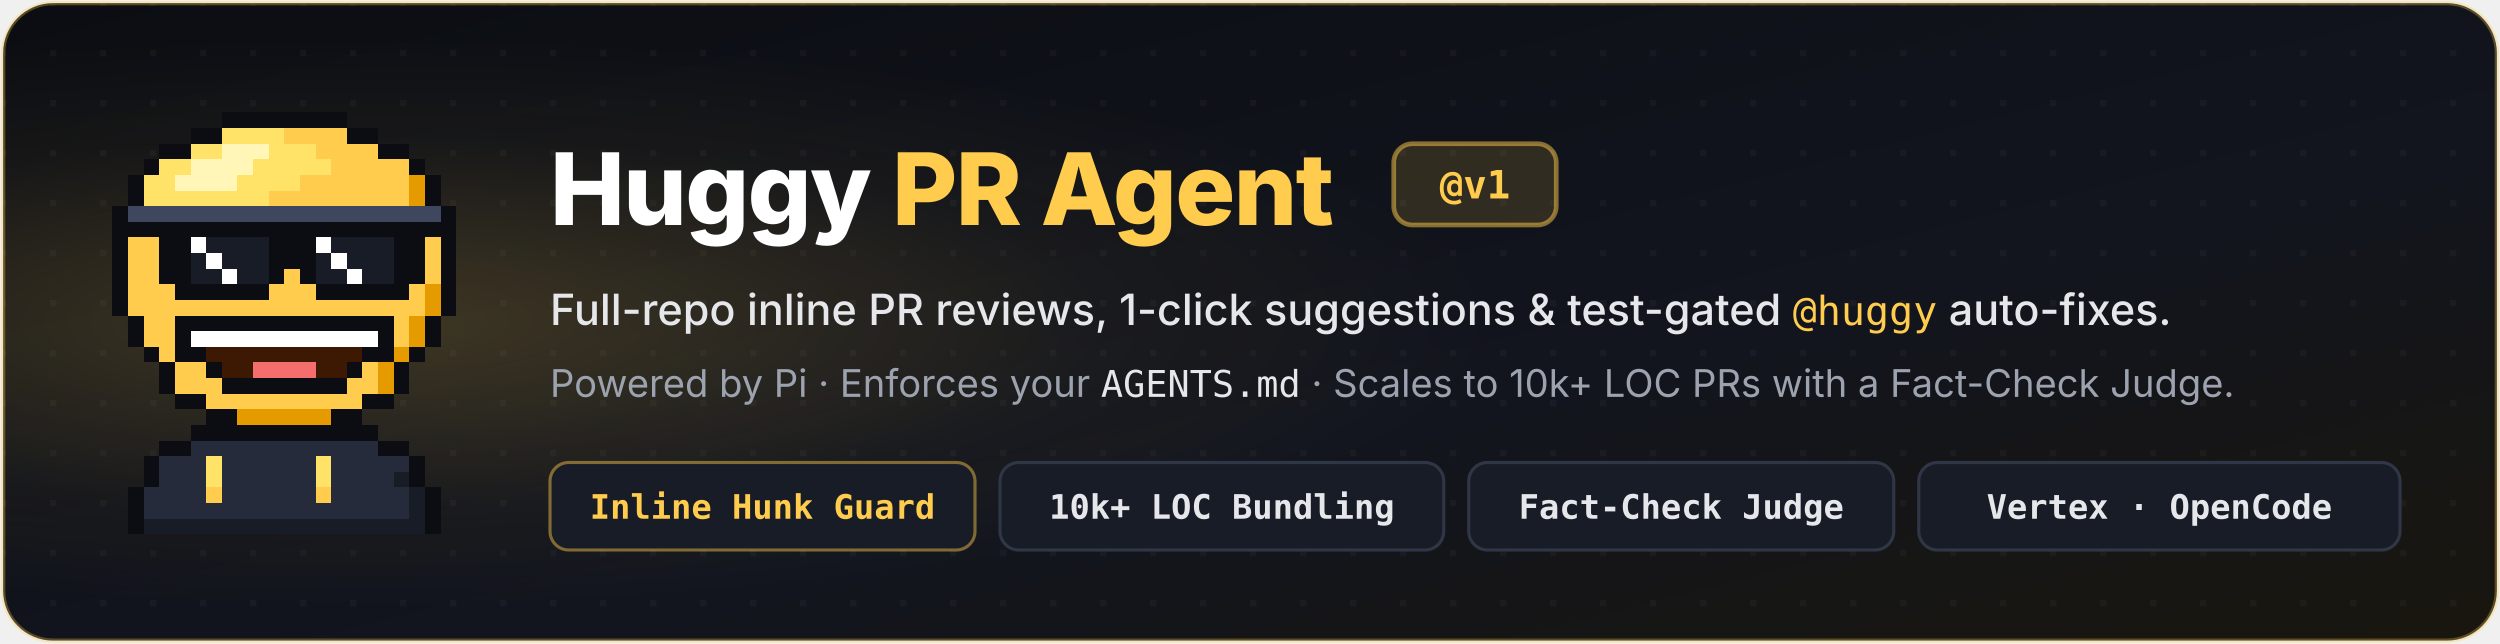
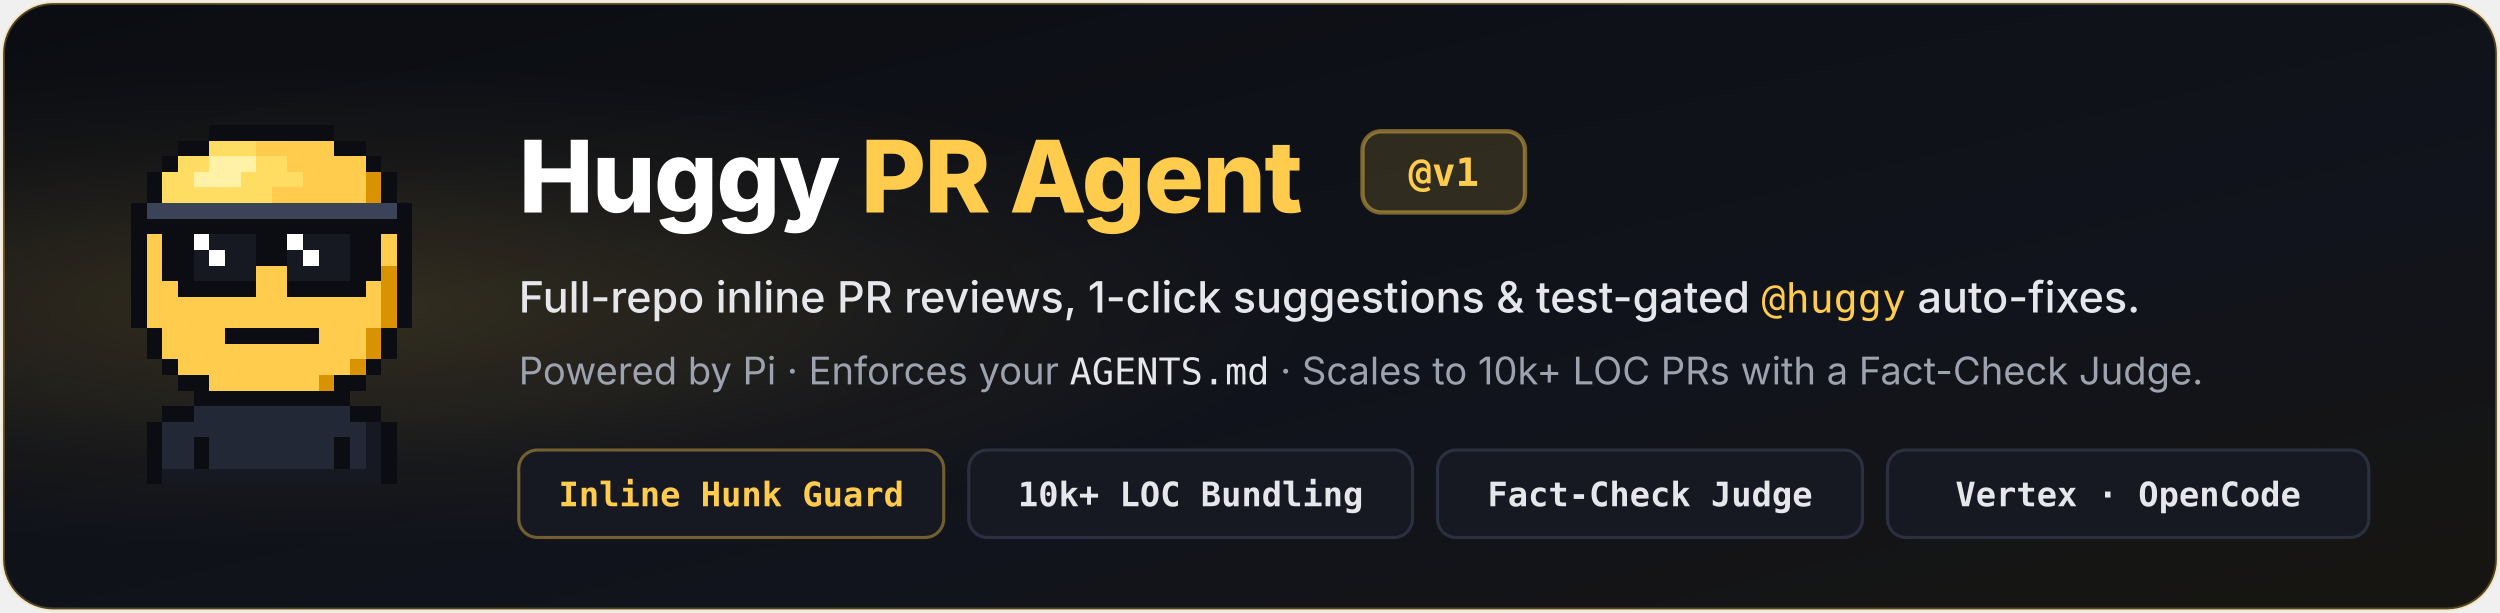
- <svg xmlns="http://www.w3.org/2000/svg" viewBox="0 0 800 206" width="800" height="206" role="img" aria-label="Huggy PR Agent — Pixel-crisp repository-aware PR reviews &amp; @huggy auto-fixes">
+ <svg xmlns="http://www.w3.org/2000/svg" viewBox="0 0 800 196" width="800" height="196" role="img" aria-label="Huggy PR Agent — Repository-aware PR reviews &amp; @huggy auto-fixes">
  <defs>
    <linearGradient id="bgGrad" x1="0%" y1="0%" x2="100%" y2="100%">
      <stop offset="0%" stop-color="#0B0D12" />
-       <stop offset="60%" stop-color="#12151E" />
-       <stop offset="100%" stop-color="#19160E" />
+       <stop offset="65%" stop-color="#11141C" />
+       <stop offset="100%" stop-color="#171510" />
    </linearGradient>
-     <radialGradient id="spotGold" cx="15%" cy="50%" r="45%">
-       <stop offset="0%" stop-color="#FFCC4D" stop-opacity="0.20" />
-       <stop offset="65%" stop-color="#FFCC4D" stop-opacity="0.04" />
+     <radialGradient id="spotGold" cx="13%" cy="50%" r="40%">
+       <stop offset="0%" stop-color="#FFCC4D" stop-opacity="0.16" />
+       <stop offset="70%" stop-color="#FFCC4D" stop-opacity="0.03" />
      <stop offset="100%" stop-color="#FFCC4D" stop-opacity="0" />
    </radialGradient>
-     <pattern id="grid8" width="16" height="16" patternUnits="userSpaceOnUse">
-       <rect x="0" y="0" width="2" height="2" fill="#FFFFFF" opacity="0.035" />
-     </pattern>
    <clipPath id="bannerClip">
-       <rect x="1" y="1" width="798" height="204" rx="16" />
+       <rect x="1" y="1" width="798" height="194" rx="16" />
    </clipPath>
  </defs>
  <g clip-path="url(#bannerClip)">
-     <rect x="1" y="1" width="798" height="204" rx="16" fill="url(#bgGrad)" />
-     <rect x="1" y="1" width="798" height="204" fill="url(#grid8)" />
-     <rect x="1" y="1" width="798" height="204" fill="url(#spotGold)" />
-     <g transform="translate(36, 36)" shape-rendering="crispEdges">
-       <animateTransform attributeName="transform" type="translate" values="36,36; 36,32; 36,36" dur="0.9s" calcMode="discrete" repeatCount="indefinite" />
-       <rect x="25" y="100" width="60" height="5" fill="#0B0D12" />
-       <rect x="15" y="105" width="10" height="5" fill="#0B0D12" />
-       <rect x="25" y="105" width="60" height="5" fill="#252B3B" />
-       <rect x="85" y="105" width="10" height="5" fill="#0B0D12" />
-       <rect x="10" y="110" width="5" height="5" fill="#0B0D12" />
-       <rect x="15" y="110" width="15" height="5" fill="#252B3B" />
-       <rect x="30" y="110" width="5" height="5" fill="#FFE268" />
-       <rect x="35" y="110" width="30" height="5" fill="#252B3B" />
-       <rect x="65" y="110" width="5" height="5" fill="#FFE268" />
-       <rect x="70" y="110" width="25" height="5" fill="#252B3B" />
-       <rect x="95" y="110" width="5" height="5" fill="#0B0D12" />
-       <rect x="10" y="115" width="5" height="5" fill="#0B0D12" />
-       <rect x="15" y="115" width="15" height="5" fill="#252B3B" />
-       <rect x="30" y="115" width="5" height="5" fill="#FFE268" />
-       <rect x="35" y="115" width="30" height="5" fill="#252B3B" />
-       <rect x="65" y="115" width="5" height="5" fill="#FFE268" />
-       <rect x="70" y="115" width="20" height="5" fill="#252B3B" />
-       <rect x="90" y="115" width="5" height="5" fill="#181C26" />
-       <rect x="95" y="115" width="5" height="5" fill="#0B0D12" />
-       <rect x="5" y="120" width="5" height="5" fill="#0B0D12" />
-       <rect x="10" y="120" width="20" height="5" fill="#252B3B" />
-       <rect x="30" y="120" width="5" height="5" fill="#FFCC4D" />
-       <rect x="35" y="120" width="30" height="5" fill="#252B3B" />
-       <rect x="65" y="120" width="5" height="5" fill="#FFCC4D" />
-       <rect x="70" y="120" width="25" height="5" fill="#252B3B" />
-       <rect x="95" y="120" width="5" height="5" fill="#181C26" />
-       <rect x="100" y="120" width="5" height="5" fill="#0B0D12" />
-       <rect x="5" y="125" width="5" height="5" fill="#0B0D12" />
-       <rect x="10" y="125" width="85" height="5" fill="#252B3B" />
-       <rect x="95" y="125" width="5" height="5" fill="#181C26" />
-       <rect x="100" y="125" width="5" height="5" fill="#0B0D12" />
-       <rect x="5" y="130" width="5" height="5" fill="#0B0D12" />
-       <rect x="10" y="130" width="90" height="5" fill="#181C26" />
-       <rect x="100" y="130" width="5" height="5" fill="#0B0D12" />
-       <rect x="35" y="0" width="40" height="5" fill="#0B0D12" />
-       <rect x="25" y="5" width="10" height="5" fill="#0B0D12" />
-       <rect x="35" y="5" width="20" height="5" fill="#FFE268" />
-       <rect x="55" y="5" width="20" height="5" fill="#FFCC4D" />
-       <rect x="75" y="5" width="10" height="5" fill="#0B0D12" />
-       <rect x="15" y="10" width="10" height="5" fill="#0B0D12" />
-       <rect x="25" y="10" width="10" height="5" fill="#FFE268" />
-       <rect x="35" y="10" width="15" height="5" fill="#FFF6B8" />
-       <rect x="50" y="10" width="15" height="5" fill="#FFE268" />
-       <rect x="65" y="10" width="20" height="5" fill="#FFCC4D" />
-       <rect x="85" y="10" width="10" height="5" fill="#0B0D12" />
-       <rect x="10" y="15" width="5" height="5" fill="#0B0D12" />
-       <rect x="15" y="15" width="10" height="5" fill="#FFE268" />
-       <rect x="25" y="15" width="20" height="5" fill="#FFF6B8" />
-       <rect x="45" y="15" width="25" height="5" fill="#FFE268" />
-       <rect x="70" y="15" width="25" height="5" fill="#FFCC4D" />
-       <rect x="95" y="15" width="5" height="5" fill="#0B0D12" />
+     <rect x="1" y="1" width="798" height="194" rx="16" fill="url(#bgGrad)" />
+     <rect x="1" y="1" width="798" height="194" fill="url(#spotGold)" />
+     <g transform="translate(42, 40)" shape-rendering="crispEdges">
+       <rect x="20" y="85" width="50" height="5" fill="#0B0D12" />
+       <rect x="10" y="90" width="10" height="5" fill="#0B0D12" />
+       <rect x="20" y="90" width="50" height="5" fill="#232836" />
+       <rect x="70" y="90" width="10" height="5" fill="#0B0D12" />
+       <rect x="5" y="95" width="5" height="5" fill="#0B0D12" />
+       <rect x="10" y="95" width="65" height="5" fill="#232836" />
+       <rect x="75" y="95" width="5" height="5" fill="#161922" />
+       <rect x="80" y="95" width="5" height="5" fill="#0B0D12" />
+       <rect x="5" y="100" width="5" height="5" fill="#0B0D12" />
+       <rect x="10" y="100" width="10" height="5" fill="#232836" />
+       <rect x="20" y="100" width="5" height="5" fill="#0B0D12" />
+       <rect x="25" y="100" width="40" height="5" fill="#232836" />
+       <rect x="65" y="100" width="5" height="5" fill="#0B0D12" />
+       <rect x="70" y="100" width="5" height="5" fill="#232836" />
+       <rect x="75" y="100" width="5" height="5" fill="#161922" />
+       <rect x="80" y="100" width="5" height="5" fill="#0B0D12" />
+       <rect x="5" y="105" width="5" height="5" fill="#0B0D12" />
+       <rect x="10" y="105" width="10" height="5" fill="#232836" />
+       <rect x="20" y="105" width="5" height="5" fill="#0B0D12" />
+       <rect x="25" y="105" width="40" height="5" fill="#232836" />
+       <rect x="65" y="105" width="5" height="5" fill="#0B0D12" />
+       <rect x="70" y="105" width="5" height="5" fill="#232836" />
+       <rect x="75" y="105" width="5" height="5" fill="#161922" />
+       <rect x="80" y="105" width="5" height="5" fill="#0B0D12" />
+       <rect x="5" y="110" width="5" height="5" fill="#0B0D12" />
+       <rect x="10" y="110" width="70" height="5" fill="#161922" />
+       <rect x="80" y="110" width="5" height="5" fill="#0B0D12" />
+       <rect x="25" y="0" width="40" height="5" fill="#0B0D12" />
+       <rect x="15" y="5" width="10" height="5" fill="#0B0D12" />
+       <rect x="25" y="5" width="15" height="5" fill="#FFDC62" />
+       <rect x="40" y="5" width="25" height="5" fill="#FFCC4D" />
+       <rect x="65" y="5" width="10" height="5" fill="#0B0D12" />
+       <rect x="10" y="10" width="5" height="5" fill="#0B0D12" />
+       <rect x="15" y="10" width="10" height="5" fill="#FFDC62" />
+       <rect x="25" y="10" width="15" height="5" fill="#FFF2A6" />
+       <rect x="40" y="10" width="10" height="5" fill="#FFDC62" />
+       <rect x="50" y="10" width="25" height="5" fill="#FFCC4D" />
+       <rect x="75" y="10" width="5" height="5" fill="#0B0D12" />
+       <rect x="5" y="15" width="5" height="5" fill="#0B0D12" />
+       <rect x="10" y="15" width="10" height="5" fill="#FFDC62" />
+       <rect x="20" y="15" width="15" height="5" fill="#FFF2A6" />
+       <rect x="35" y="15" width="20" height="5" fill="#FFDC62" />
+       <rect x="55" y="15" width="20" height="5" fill="#FFCC4D" />
+       <rect x="75" y="15" width="5" height="5" fill="#D99200" />
+       <rect x="80" y="15" width="5" height="5" fill="#0B0D12" />
      <rect x="5" y="20" width="5" height="5" fill="#0B0D12" />
-       <rect x="10" y="20" width="10" height="5" fill="#FFE268" />
-       <rect x="20" y="20" width="20" height="5" fill="#FFF6B8" />
-       <rect x="40" y="20" width="20" height="5" fill="#FFE268" />
-       <rect x="60" y="20" width="35" height="5" fill="#FFCC4D" />
-       <rect x="95" y="20" width="5" height="5" fill="#E59A00" />
-       <rect x="100" y="20" width="5" height="5" fill="#0B0D12" />
-       <rect x="5" y="25" width="5" height="5" fill="#0B0D12" />
-       <rect x="10" y="25" width="40" height="5" fill="#FFE268" />
-       <rect x="50" y="25" width="45" height="5" fill="#FFCC4D" />
-       <rect x="95" y="25" width="5" height="5" fill="#E59A00" />
-       <rect x="100" y="25" width="5" height="5" fill="#0B0D12" />
-       <rect x="0" y="30" width="5" height="5" fill="#0B0D12" />
-       <rect x="5" y="30" width="100" height="5" fill="#3E475E" />
-       <rect x="105" y="30" width="5" height="5" fill="#0B0D12" />
-       <rect x="0" y="35" width="110" height="5" fill="#0B0D12" />
+       <rect x="10" y="20" width="35" height="5" fill="#FFDC62" />
+       <rect x="45" y="20" width="30" height="5" fill="#FFCC4D" />
+       <rect x="75" y="20" width="5" height="5" fill="#D99200" />
+       <rect x="80" y="20" width="5" height="5" fill="#0B0D12" />
+       <rect x="0" y="25" width="5" height="5" fill="#0B0D12" />
+       <rect x="5" y="25" width="80" height="5" fill="#3B4358" />
+       <rect x="85" y="25" width="5" height="5" fill="#0B0D12" />
+       <rect x="0" y="30" width="90" height="5" fill="#0B0D12" />
+       <rect x="0" y="35" width="5" height="5" fill="#0B0D12" />
+       <rect x="5" y="35" width="5" height="5" fill="#FFCC4D" />
+       <rect x="10" y="35" width="10" height="5" fill="#0B0D12" />
+       <rect x="20" y="35" width="5" height="5" fill="#FFFFFF" />
+       <rect x="25" y="35" width="15" height="5" fill="#161922" />
+       <rect x="40" y="35" width="10" height="5" fill="#0B0D12" />
+       <rect x="50" y="35" width="5" height="5" fill="#FFFFFF" />
+       <rect x="55" y="35" width="15" height="5" fill="#161922" />
+       <rect x="70" y="35" width="10" height="5" fill="#0B0D12" />
+       <rect x="80" y="35" width="5" height="5" fill="#FFCC4D" />
+       <rect x="85" y="35" width="5" height="5" fill="#0B0D12" />
      <rect x="0" y="40" width="5" height="5" fill="#0B0D12" />
-       <rect x="5" y="40" width="10" height="5" fill="#FFCC4D" />
-       <rect x="15" y="40" width="10" height="5" fill="#0B0D12" />
+       <rect x="5" y="40" width="5" height="5" fill="#FFCC4D" />
+       <rect x="10" y="40" width="10" height="5" fill="#0B0D12" />
+       <rect x="20" y="40" width="5" height="5" fill="#161922" />
      <rect x="25" y="40" width="5" height="5" fill="#FFFFFF" />
-       <rect x="30" y="40" width="20" height="5" fill="#181C26" />
-       <rect x="50" y="40" width="15" height="5" fill="#0B0D12" />
-       <rect x="65" y="40" width="5" height="5" fill="#FFFFFF" />
-       <rect x="70" y="40" width="20" height="5" fill="#181C26" />
-       <rect x="90" y="40" width="10" height="5" fill="#0B0D12" />
-       <rect x="100" y="40" width="5" height="5" fill="#FFCC4D" />
-       <rect x="105" y="40" width="5" height="5" fill="#0B0D12" />
+       <rect x="30" y="40" width="10" height="5" fill="#161922" />
+       <rect x="40" y="40" width="10" height="5" fill="#0B0D12" />
+       <rect x="50" y="40" width="5" height="5" fill="#161922" />
+       <rect x="55" y="40" width="5" height="5" fill="#FFFFFF" />
+       <rect x="60" y="40" width="10" height="5" fill="#161922" />
+       <rect x="70" y="40" width="10" height="5" fill="#0B0D12" />
+       <rect x="80" y="40" width="5" height="5" fill="#FFCC4D" />
+       <rect x="85" y="40" width="5" height="5" fill="#0B0D12" />
      <rect x="0" y="45" width="5" height="5" fill="#0B0D12" />
-       <rect x="5" y="45" width="10" height="5" fill="#FFCC4D" />
-       <rect x="15" y="45" width="10" height="5" fill="#0B0D12" />
-       <rect x="25" y="45" width="5" height="5" fill="#181C26" />
-       <rect x="30" y="45" width="5" height="5" fill="#FFFFFF" />
-       <rect x="35" y="45" width="15" height="5" fill="#181C26" />
-       <rect x="50" y="45" width="15" height="5" fill="#0B0D12" />
-       <rect x="65" y="45" width="5" height="5" fill="#181C26" />
-       <rect x="70" y="45" width="5" height="5" fill="#FFFFFF" />
-       <rect x="75" y="45" width="15" height="5" fill="#181C26" />
-       <rect x="90" y="45" width="10" height="5" fill="#0B0D12" />
-       <rect x="100" y="45" width="5" height="5" fill="#FFCC4D" />
-       <rect x="105" y="45" width="5" height="5" fill="#0B0D12" />
+       <rect x="5" y="45" width="5" height="5" fill="#FFCC4D" />
+       <rect x="10" y="45" width="10" height="5" fill="#0B0D12" />
+       <rect x="20" y="45" width="20" height="5" fill="#161922" />
+       <rect x="40" y="45" width="10" height="5" fill="#FFCC4D" />
+       <rect x="50" y="45" width="20" height="5" fill="#161922" />
+       <rect x="70" y="45" width="10" height="5" fill="#0B0D12" />
+       <rect x="80" y="45" width="5" height="5" fill="#D99200" />
+       <rect x="85" y="45" width="5" height="5" fill="#0B0D12" />
      <rect x="0" y="50" width="5" height="5" fill="#0B0D12" />
      <rect x="5" y="50" width="10" height="5" fill="#FFCC4D" />
-       <rect x="15" y="50" width="10" height="5" fill="#0B0D12" />
-       <rect x="25" y="50" width="10" height="5" fill="#181C26" />
-       <rect x="35" y="50" width="5" height="5" fill="#FFFFFF" />
-       <rect x="40" y="50" width="10" height="5" fill="#181C26" />
-       <rect x="50" y="50" width="5" height="5" fill="#0B0D12" />
-       <rect x="55" y="50" width="5" height="5" fill="#FFCC4D" />
-       <rect x="60" y="50" width="5" height="5" fill="#0B0D12" />
-       <rect x="65" y="50" width="10" height="5" fill="#181C26" />
-       <rect x="75" y="50" width="5" height="5" fill="#FFFFFF" />
-       <rect x="80" y="50" width="10" height="5" fill="#181C26" />
-       <rect x="90" y="50" width="10" height="5" fill="#0B0D12" />
-       <rect x="100" y="50" width="5" height="5" fill="#FFCC4D" />
-       <rect x="105" y="50" width="5" height="5" fill="#0B0D12" />
+       <rect x="15" y="50" width="25" height="5" fill="#0B0D12" />
+       <rect x="40" y="50" width="10" height="5" fill="#FFCC4D" />
+       <rect x="50" y="50" width="25" height="5" fill="#0B0D12" />
+       <rect x="75" y="50" width="5" height="5" fill="#FFCC4D" />
+       <rect x="80" y="50" width="5" height="5" fill="#D99200" />
+       <rect x="85" y="50" width="5" height="5" fill="#0B0D12" />
      <rect x="0" y="55" width="5" height="5" fill="#0B0D12" />
-       <rect x="5" y="55" width="15" height="5" fill="#FFCC4D" />
-       <rect x="20" y="55" width="30" height="5" fill="#0B0D12" />
-       <rect x="50" y="55" width="15" height="5" fill="#FFCC4D" />
-       <rect x="65" y="55" width="30" height="5" fill="#0B0D12" />
-       <rect x="95" y="55" width="5" height="5" fill="#FFCC4D" />
-       <rect x="100" y="55" width="5" height="5" fill="#E59A00" />
-       <rect x="105" y="55" width="5" height="5" fill="#0B0D12" />
+       <rect x="5" y="55" width="75" height="5" fill="#FFCC4D" />
+       <rect x="80" y="55" width="5" height="5" fill="#D99200" />
+       <rect x="85" y="55" width="5" height="5" fill="#0B0D12" />
      <rect x="0" y="60" width="5" height="5" fill="#0B0D12" />
-       <rect x="5" y="60" width="95" height="5" fill="#FFCC4D" />
-       <rect x="100" y="60" width="5" height="5" fill="#E59A00" />
-       <rect x="105" y="60" width="5" height="5" fill="#0B0D12" />
+       <rect x="5" y="60" width="75" height="5" fill="#FFCC4D" />
+       <rect x="80" y="60" width="5" height="5" fill="#D99200" />
+       <rect x="85" y="60" width="5" height="5" fill="#0B0D12" />
      <rect x="5" y="65" width="5" height="5" fill="#0B0D12" />
-       <rect x="10" y="65" width="10" height="5" fill="#FFCC4D" />
-       <rect x="20" y="65" width="70" height="5" fill="#0B0D12" />
-       <rect x="90" y="65" width="5" height="5" fill="#FFCC4D" />
-       <rect x="95" y="65" width="5" height="5" fill="#E59A00" />
-       <rect x="100" y="65" width="5" height="5" fill="#0B0D12" />
+       <rect x="10" y="65" width="20" height="5" fill="#FFCC4D" />
+       <rect x="30" y="65" width="30" height="5" fill="#0B0D12" />
+       <rect x="60" y="65" width="15" height="5" fill="#FFCC4D" />
+       <rect x="75" y="65" width="5" height="5" fill="#D99200" />
+       <rect x="80" y="65" width="5" height="5" fill="#0B0D12" />
      <rect x="5" y="70" width="5" height="5" fill="#0B0D12" />
-       <rect x="10" y="70" width="10" height="5" fill="#FFCC4D" />
-       <rect x="20" y="70" width="5" height="5" fill="#0B0D12" />
-       <rect x="25" y="70" width="60" height="5" fill="#FFFFFF" />
-       <rect x="85" y="70" width="5" height="5" fill="#0B0D12" />
-       <rect x="90" y="70" width="5" height="5" fill="#FFCC4D" />
-       <rect x="95" y="70" width="5" height="5" fill="#E59A00" />
-       <rect x="100" y="70" width="5" height="5" fill="#0B0D12" />
+       <rect x="10" y="70" width="65" height="5" fill="#FFCC4D" />
+       <rect x="75" y="70" width="5" height="5" fill="#D99200" />
+       <rect x="80" y="70" width="5" height="5" fill="#0B0D12" />
      <rect x="10" y="75" width="5" height="5" fill="#0B0D12" />
-       <rect x="15" y="75" width="5" height="5" fill="#FFCC4D" />
-       <rect x="20" y="75" width="10" height="5" fill="#0B0D12" />
-       <rect x="30" y="75" width="50" height="5" fill="#3D1904" />
-       <rect x="80" y="75" width="10" height="5" fill="#0B0D12" />
-       <rect x="90" y="75" width="5" height="5" fill="#E59A00" />
-       <rect x="95" y="75" width="5" height="5" fill="#0B0D12" />
-       <rect x="15" y="80" width="5" height="5" fill="#0B0D12" />
-       <rect x="20" y="80" width="10" height="5" fill="#FFCC4D" />
-       <rect x="30" y="80" width="5" height="5" fill="#0B0D12" />
-       <rect x="35" y="80" width="10" height="5" fill="#3D1904" />
-       <rect x="45" y="80" width="20" height="5" fill="#F46E6E" />
-       <rect x="65" y="80" width="10" height="5" fill="#3D1904" />
-       <rect x="75" y="80" width="5" height="5" fill="#0B0D12" />
-       <rect x="80" y="80" width="5" height="5" fill="#FFCC4D" />
-       <rect x="85" y="80" width="5" height="5" fill="#E59A00" />
-       <rect x="90" y="80" width="5" height="5" fill="#0B0D12" />
-       <rect x="15" y="85" width="5" height="5" fill="#0B0D12" />
-       <rect x="20" y="85" width="15" height="5" fill="#FFCC4D" />
-       <rect x="35" y="85" width="40" height="5" fill="#0B0D12" />
-       <rect x="75" y="85" width="10" height="5" fill="#FFCC4D" />
-       <rect x="85" y="85" width="5" height="5" fill="#E59A00" />
-       <rect x="90" y="85" width="5" height="5" fill="#0B0D12" />
-       <rect x="20" y="90" width="10" height="5" fill="#0B0D12" />
-       <rect x="30" y="90" width="50" height="5" fill="#FFCC4D" />
-       <rect x="80" y="90" width="10" height="5" fill="#0B0D12" />
-       <rect x="30" y="95" width="10" height="5" fill="#0B0D12" />
-       <rect x="40" y="95" width="30" height="5" fill="#E59A00" />
-       <rect x="70" y="95" width="10" height="5" fill="#0B0D12" />
-       <rect x="40" y="100" width="30" height="5" fill="#0B0D12" />
+       <rect x="15" y="75" width="55" height="5" fill="#FFCC4D" />
+       <rect x="70" y="75" width="5" height="5" fill="#D99200" />
+       <rect x="75" y="75" width="5" height="5" fill="#0B0D12" />
+       <rect x="15" y="80" width="10" height="5" fill="#0B0D12" />
+       <rect x="25" y="80" width="35" height="5" fill="#FFCC4D" />
+       <rect x="60" y="80" width="5" height="5" fill="#D99200" />
+       <rect x="65" y="80" width="10" height="5" fill="#0B0D12" />
+       <rect x="25" y="85" width="40" height="5" fill="#0B0D12" />
    </g>
-     <text x="176" y="72" fill="#FFFFFF" font-family="-apple-system, BlinkMacSystemFont, 'Segoe UI', Inter, Helvetica, Arial, sans-serif" font-size="32" font-weight="800" letter-spacing="-0.5">
+     <text x="166" y="68" fill="#FFFFFF" font-family="-apple-system, BlinkMacSystemFont, 'Segoe UI', Inter, Helvetica, Arial, sans-serif" font-size="32" font-weight="800" letter-spacing="-0.5">
      Huggy <tspan fill="#FFCC4D">PR Agent</tspan>
    </text>
-     <rect x="446" y="46" width="52" height="26" rx="6" fill="#FFCC4D" fill-opacity="0.14" stroke="#FFCC4D" stroke-opacity="0.50" stroke-width="1.5" />
-     <text x="472" y="63.5" text-anchor="middle" fill="#FFCC4D" font-family="ui-monospace, SFMono-Regular, Menlo, monospace" font-size="12.5" font-weight="700">@v1</text>
-     <text x="176" y="104" fill="#E5E7EB" font-family="-apple-system, BlinkMacSystemFont, 'Segoe UI', Inter, Helvetica, Arial, sans-serif" font-size="13.8" font-weight="500">
+     <rect x="436" y="42" width="52" height="26" rx="6" fill="#FFCC4D" fill-opacity="0.14" stroke="#FFCC4D" stroke-opacity="0.45" stroke-width="1.4" />
+     <text x="462" y="59.5" text-anchor="middle" fill="#FFCC4D" font-family="ui-monospace, SFMono-Regular, Menlo, monospace" font-size="12.5" font-weight="700">@v1</text>
+     <text x="166" y="100" fill="#E5E7EB" font-family="-apple-system, BlinkMacSystemFont, 'Segoe UI', Inter, Helvetica, Arial, sans-serif" font-size="13.8" font-weight="500">
      Full-repo inline PR reviews, 1-click suggestions &amp; test-gated <tspan fill="#FFCC4D" font-family="ui-monospace, SFMono-Regular, Menlo, monospace" font-size="12.8">@huggy</tspan> auto-fixes.
    </text>
-     <text x="176" y="127" fill="#9CA3AF" font-family="-apple-system, BlinkMacSystemFont, 'Segoe UI', Inter, Helvetica, Arial, sans-serif" font-size="12.2">
+     <text x="166" y="123" fill="#9CA3AF" font-family="-apple-system, BlinkMacSystemFont, 'Segoe UI', Inter, Helvetica, Arial, sans-serif" font-size="12.2">
      Powered by Pi · Enforces your <tspan fill="#E5E7EB" font-family="ui-monospace, SFMono-Regular, Menlo, monospace" font-size="11.8">AGENTS.md</tspan> · Scales to 10k+ LOC PRs with a Fact-Check Judge.
    </text>
-     <g transform="translate(176, 148)" font-family="ui-monospace, SFMono-Regular, Menlo, monospace" font-size="10.8" font-weight="600">
-       <rect x="0" y="0" width="136" height="28" rx="6" fill="#181C26" stroke="#FFCC4D" stroke-opacity="0.45" />
+     <g transform="translate(166, 144)" font-family="ui-monospace, SFMono-Regular, Menlo, monospace" font-size="10.8" font-weight="600">
+       <rect x="0" y="0" width="136" height="28" rx="6" fill="#161922" stroke="#FFCC4D" stroke-opacity="0.40" />
      <text x="68" y="18" text-anchor="middle" fill="#FFCC4D">Inline Hunk Guard</text>
-       <rect x="144" y="0" width="142" height="28" rx="6" fill="#181C26" stroke="#2F3646" />
+       <rect x="144" y="0" width="142" height="28" rx="6" fill="#161922" stroke="#2A3040" />
      <text x="215" y="18" text-anchor="middle" fill="#E5E7EB">10k+ LOC Bundling</text>
-       <rect x="294" y="0" width="136" height="28" rx="6" fill="#181C26" stroke="#2F3646" />
+       <rect x="294" y="0" width="136" height="28" rx="6" fill="#161922" stroke="#2A3040" />
      <text x="362" y="18" text-anchor="middle" fill="#E5E7EB">Fact-Check Judge</text>
-       <rect x="438" y="0" width="154" height="28" rx="6" fill="#181C26" stroke="#2F3646" />
+       <rect x="438" y="0" width="154" height="28" rx="6" fill="#161922" stroke="#2A3040" />
      <text x="515" y="18" text-anchor="middle" fill="#E5E7EB">Vertex · OpenCode</text>
    </g>
  </g>
-   <rect x="1" y="1" width="798" height="204" rx="16" fill="none" stroke="#FFCC4D" stroke-opacity="0.30" stroke-width="1.4" />
+   <rect x="1" y="1" width="798" height="194" rx="16" fill="none" stroke="#FFCC4D" stroke-opacity="0.26" stroke-width="1.2" />
</svg>
